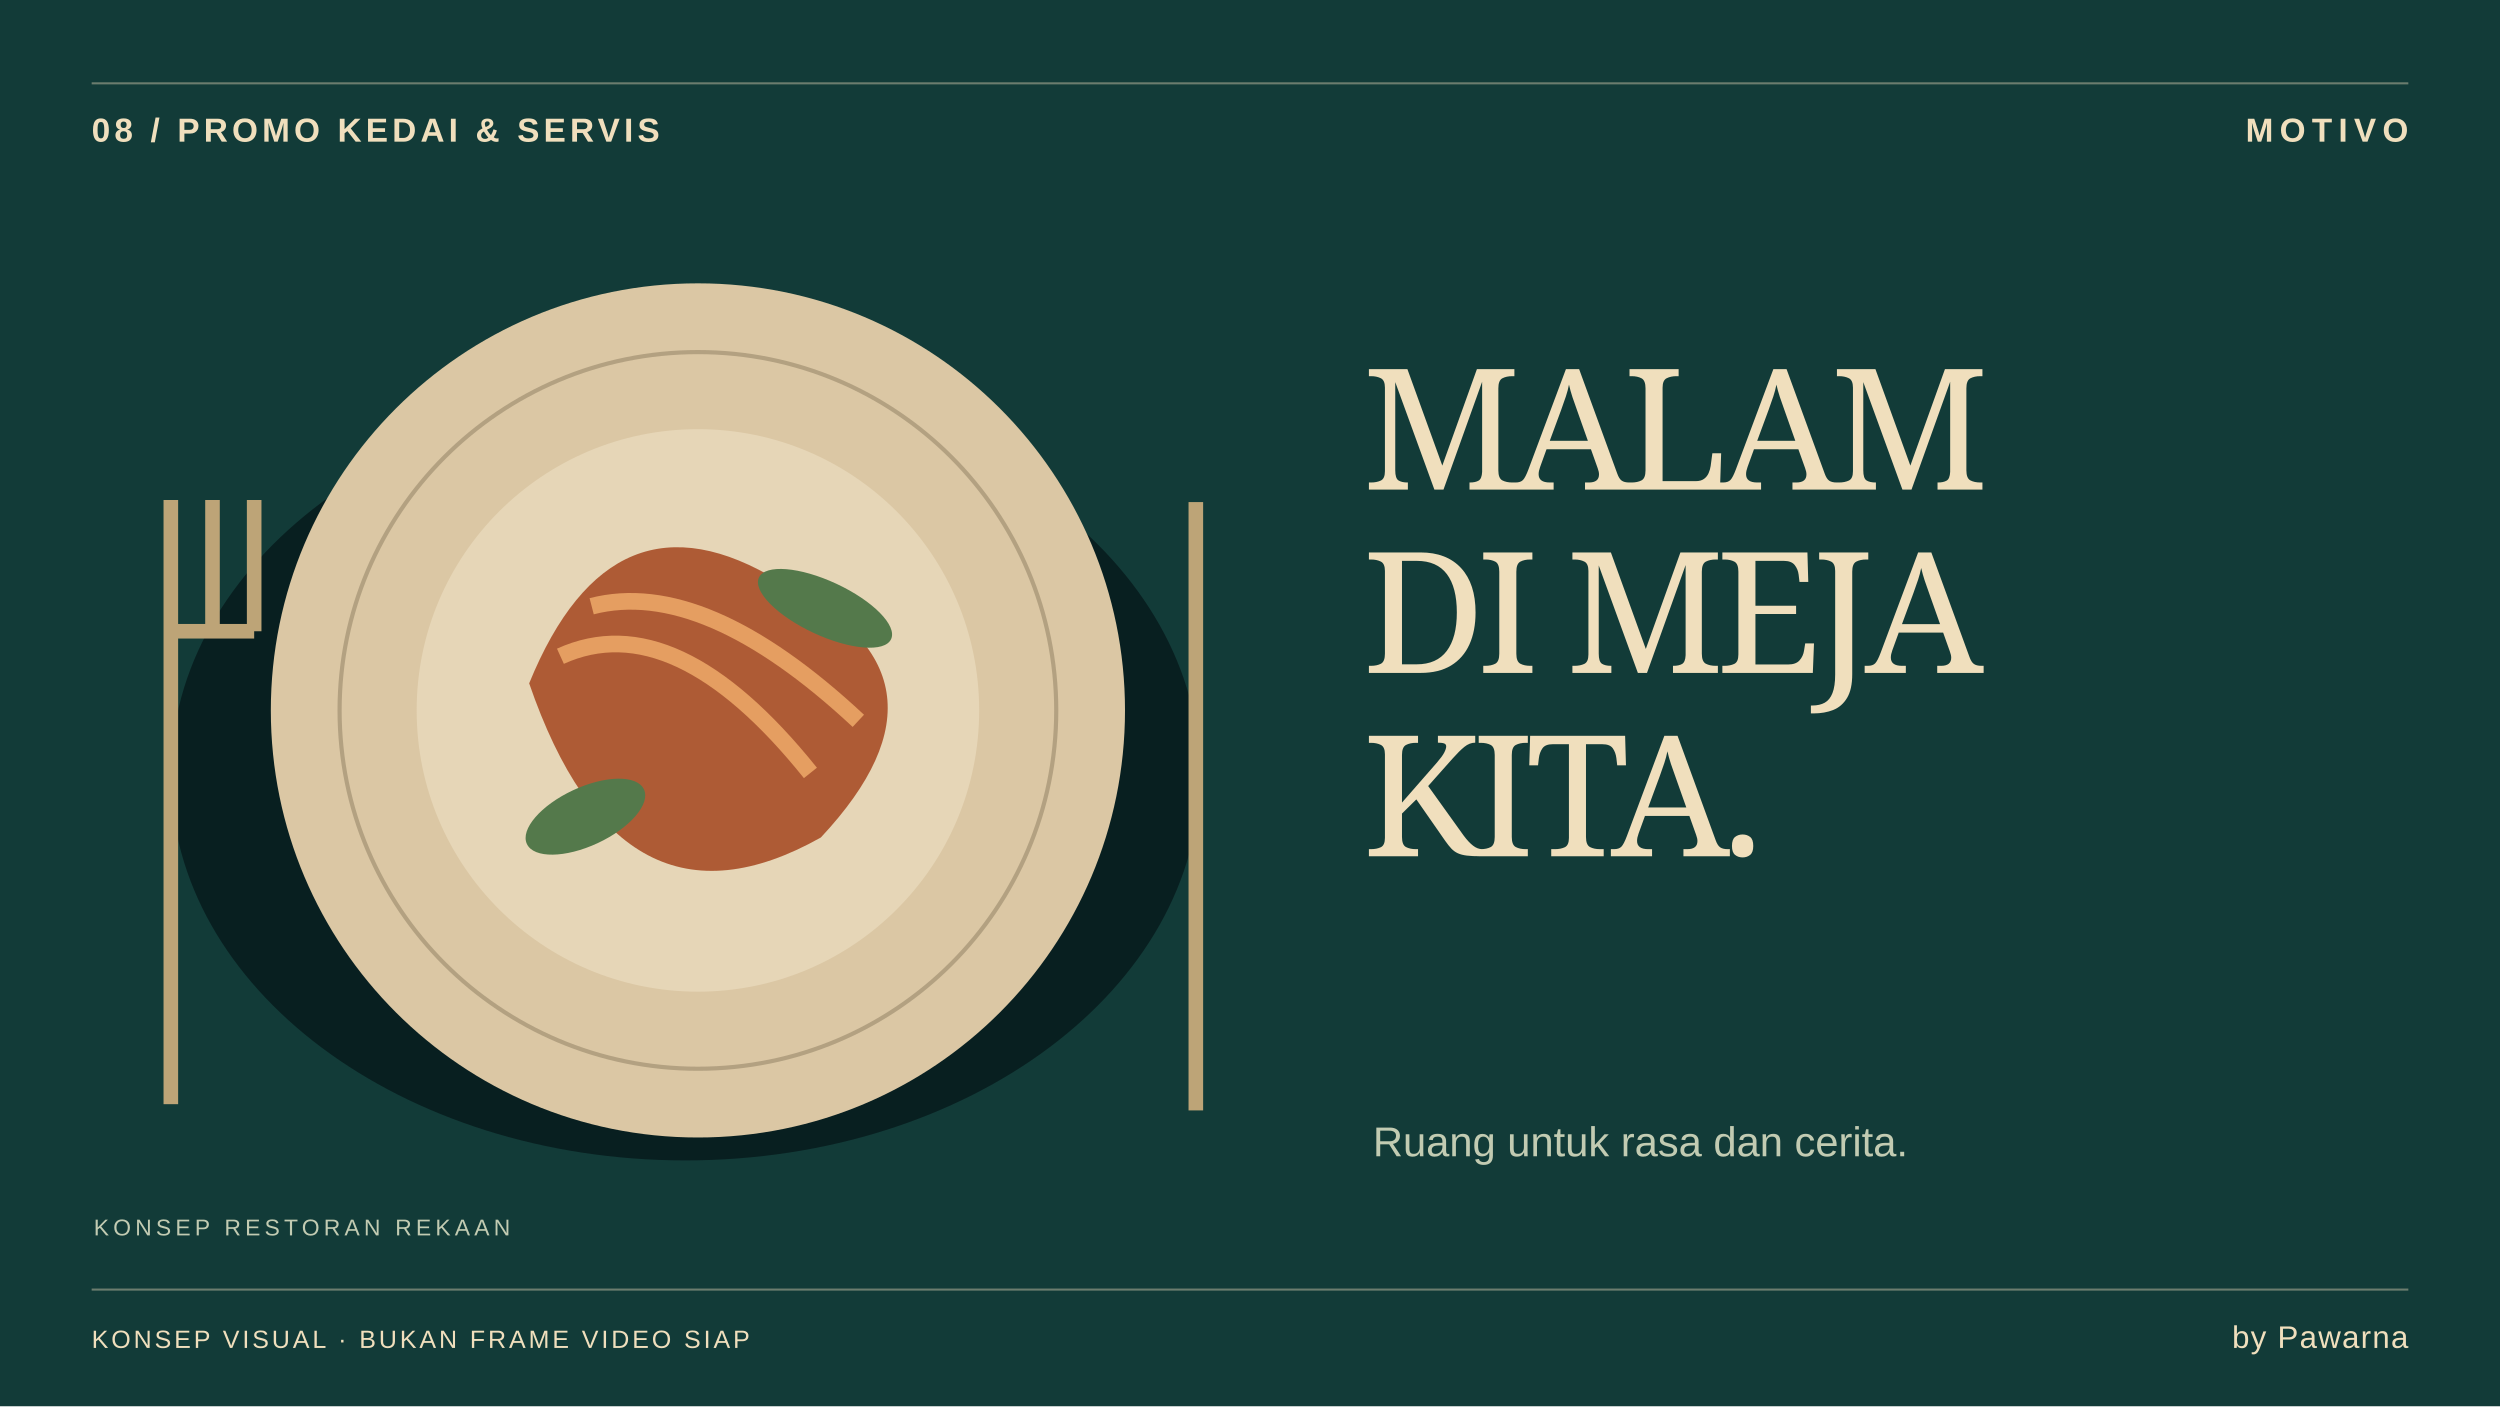
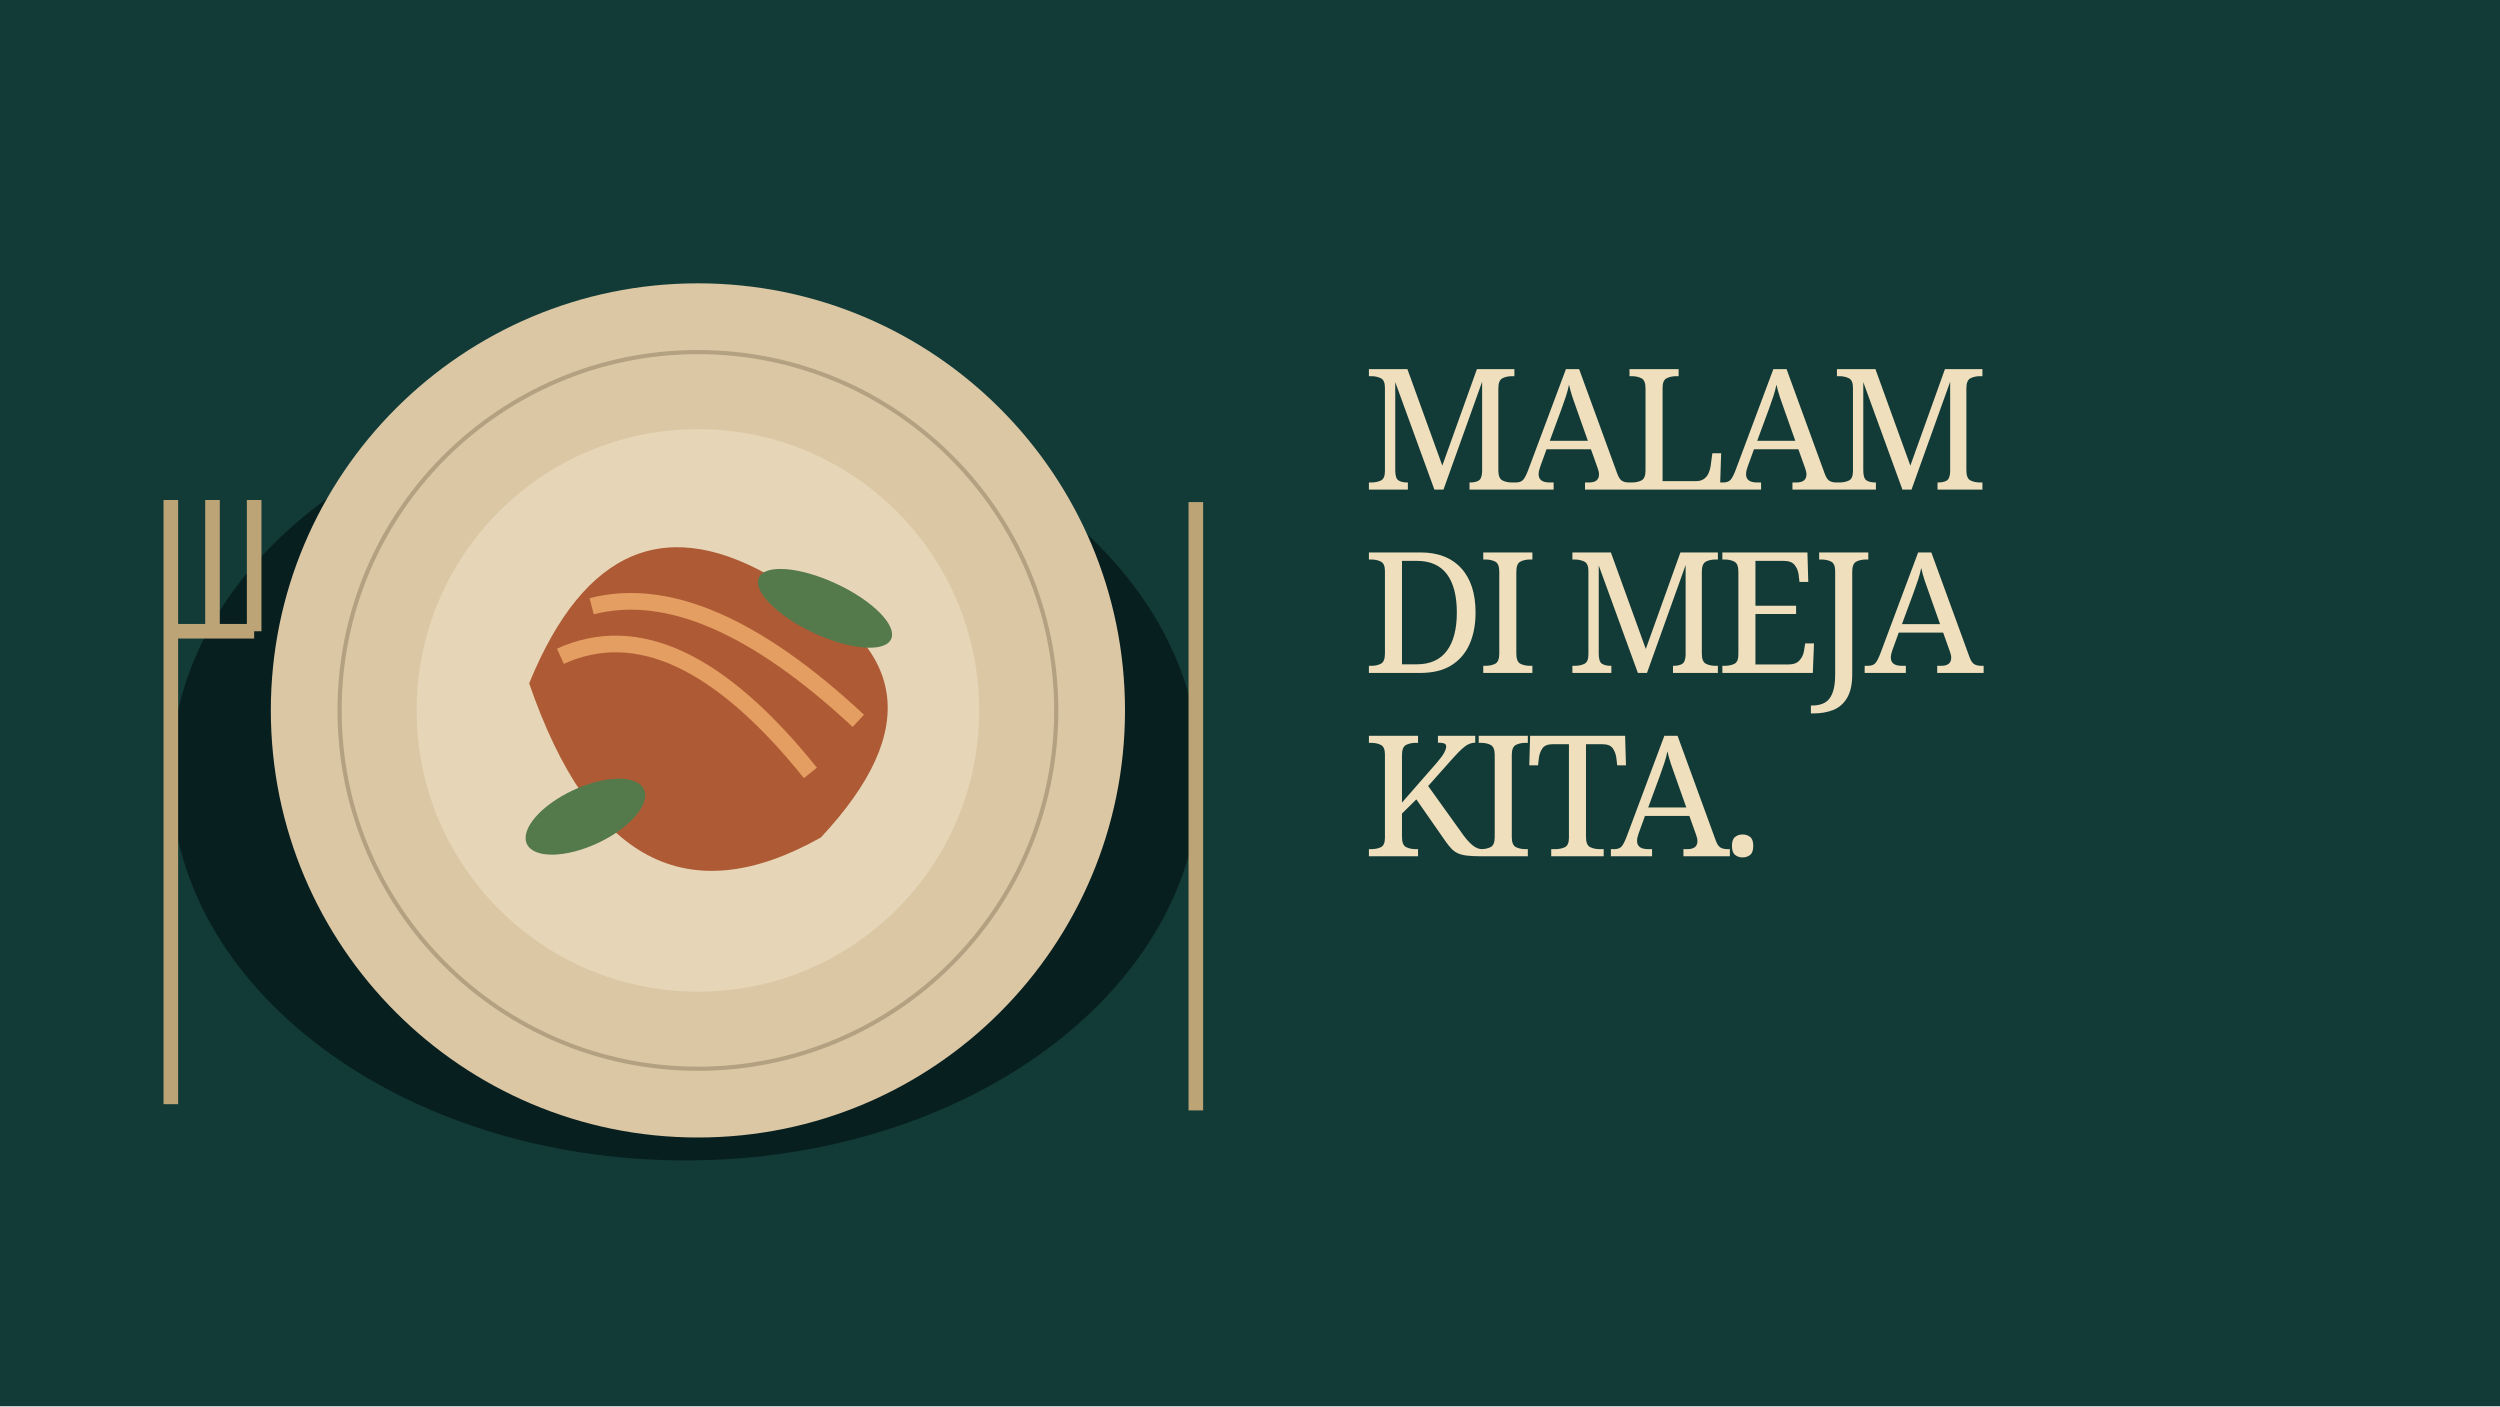
<svg xmlns="http://www.w3.org/2000/svg" width="1200" height="675" viewBox="0 0 1200 675" role="img" aria-labelledby="title desc">
  <rect width="1200" height="675" fill="#123b38" />
  <ellipse cx="329" cy="372" rx="247" ry="185" fill="#081f20" />
  <circle cx="335" cy="341" r="205" fill="#dbc7a4" />
  <circle cx="335" cy="341" r="172" fill="none" stroke="#b3a181" stroke-width="2" />
  <circle cx="335" cy="341" r="135" fill="#e6d6b7" />
  <path d="M254 328Q294 230 374 279Q467 324 394 402Q298 456 254 328Z" fill="#ae5b35" />
  <path d="M269 315Q324 290 389 371M284 291Q338 277 412 346" fill="none" stroke="#e59e61" stroke-width="8" />
  <ellipse cx="281" cy="392" rx="31" ry="14" fill="#54794b" transform="rotate(-25 281 392)" />
  <ellipse cx="396" cy="292" rx="35" ry="13" fill="#54794b" transform="rotate(25 396 292)" />
  <path d="M82 240V530M102 240V303M122 240V303M82 303H122M574 241V533" stroke="#bda477" stroke-width="7" />
  <text x="654" y="235" fill="#f0dfbd" font-family="Georgia, serif" font-size="81" font-weight="400" letter-spacing="-4">MALAM</text>
  <text x="654" y="323" fill="#f0dfbd" font-family="Georgia, serif" font-size="81" font-weight="400" letter-spacing="-4">DI MEJA</text>
  <text x="654" y="411" fill="#f0dfbd" font-family="Georgia, serif" font-size="81" font-weight="400" letter-spacing="-4">KITA.</text>
-   <text x="659" y="555" fill="#c2cbb2" font-family="Arial, sans-serif" font-size="20" font-weight="400" letter-spacing="0">Ruang untuk rasa dan cerita.</text>
-   <text x="45" y="593" fill="#c2cbb2" font-family="Arial, sans-serif" font-size="11" font-weight="400" letter-spacing="2">KONSEP RESTORAN REKAAN</text>
-   <path d="M44 40H1156" stroke="#f0dfbd" opacity=".4" />
-   <text x="44" y="68" fill="#f0dfbd" font-family="Arial, sans-serif" font-size="16" font-weight="600" letter-spacing="2">08 / PROMO KEDAI &amp; SERVIS</text>
-   <text x="1156" y="68" fill="#f0dfbd" font-family="Arial, sans-serif" font-size="16" font-weight="700" letter-spacing="3" text-anchor="end">MOTIVO</text>
-   <path d="M44 619H1156" stroke="#f0dfbd" opacity=".4" />
-   <text x="44" y="647" fill="#f0dfbd" font-family="Arial, sans-serif" font-size="12" font-weight="400" letter-spacing="1.4">KONSEP VISUAL · BUKAN FRAME VIDEO SIAP</text>
-   <text x="1156" y="647" fill="#f0dfbd" font-family="Arial, sans-serif" font-size="15" font-weight="500" letter-spacing="0.6" text-anchor="end">by Pawarna</text>
</svg>
